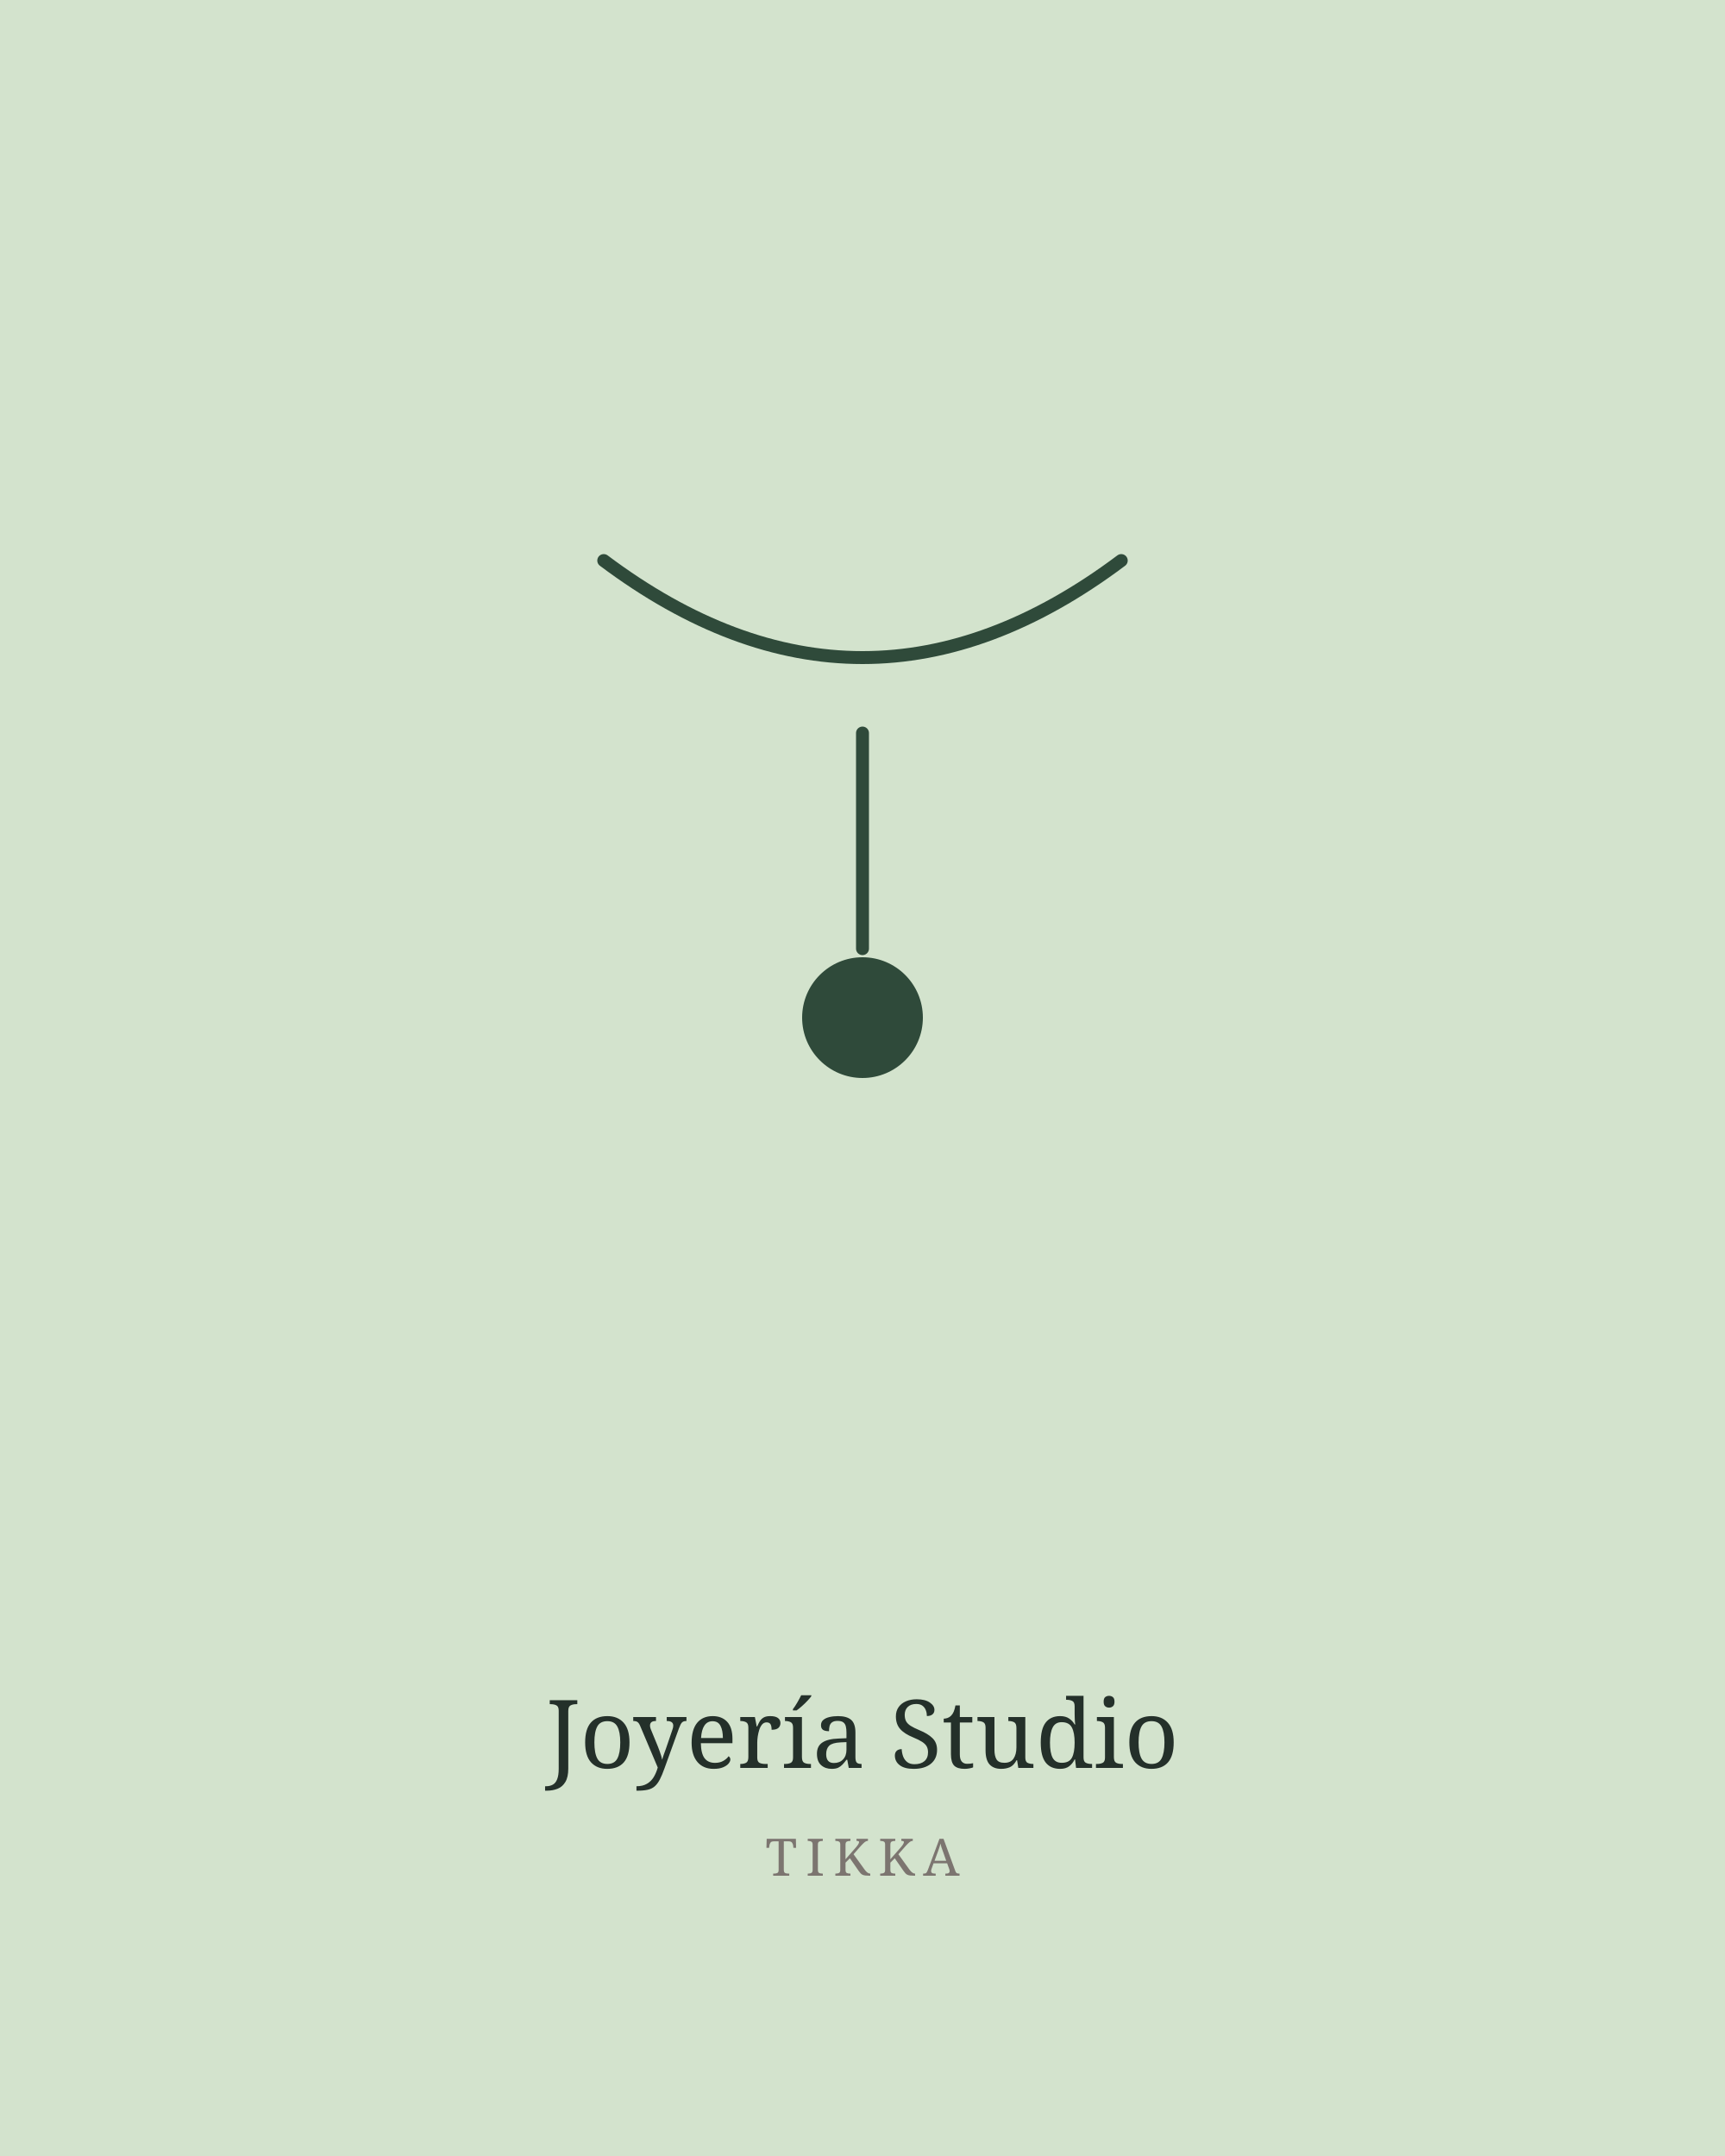
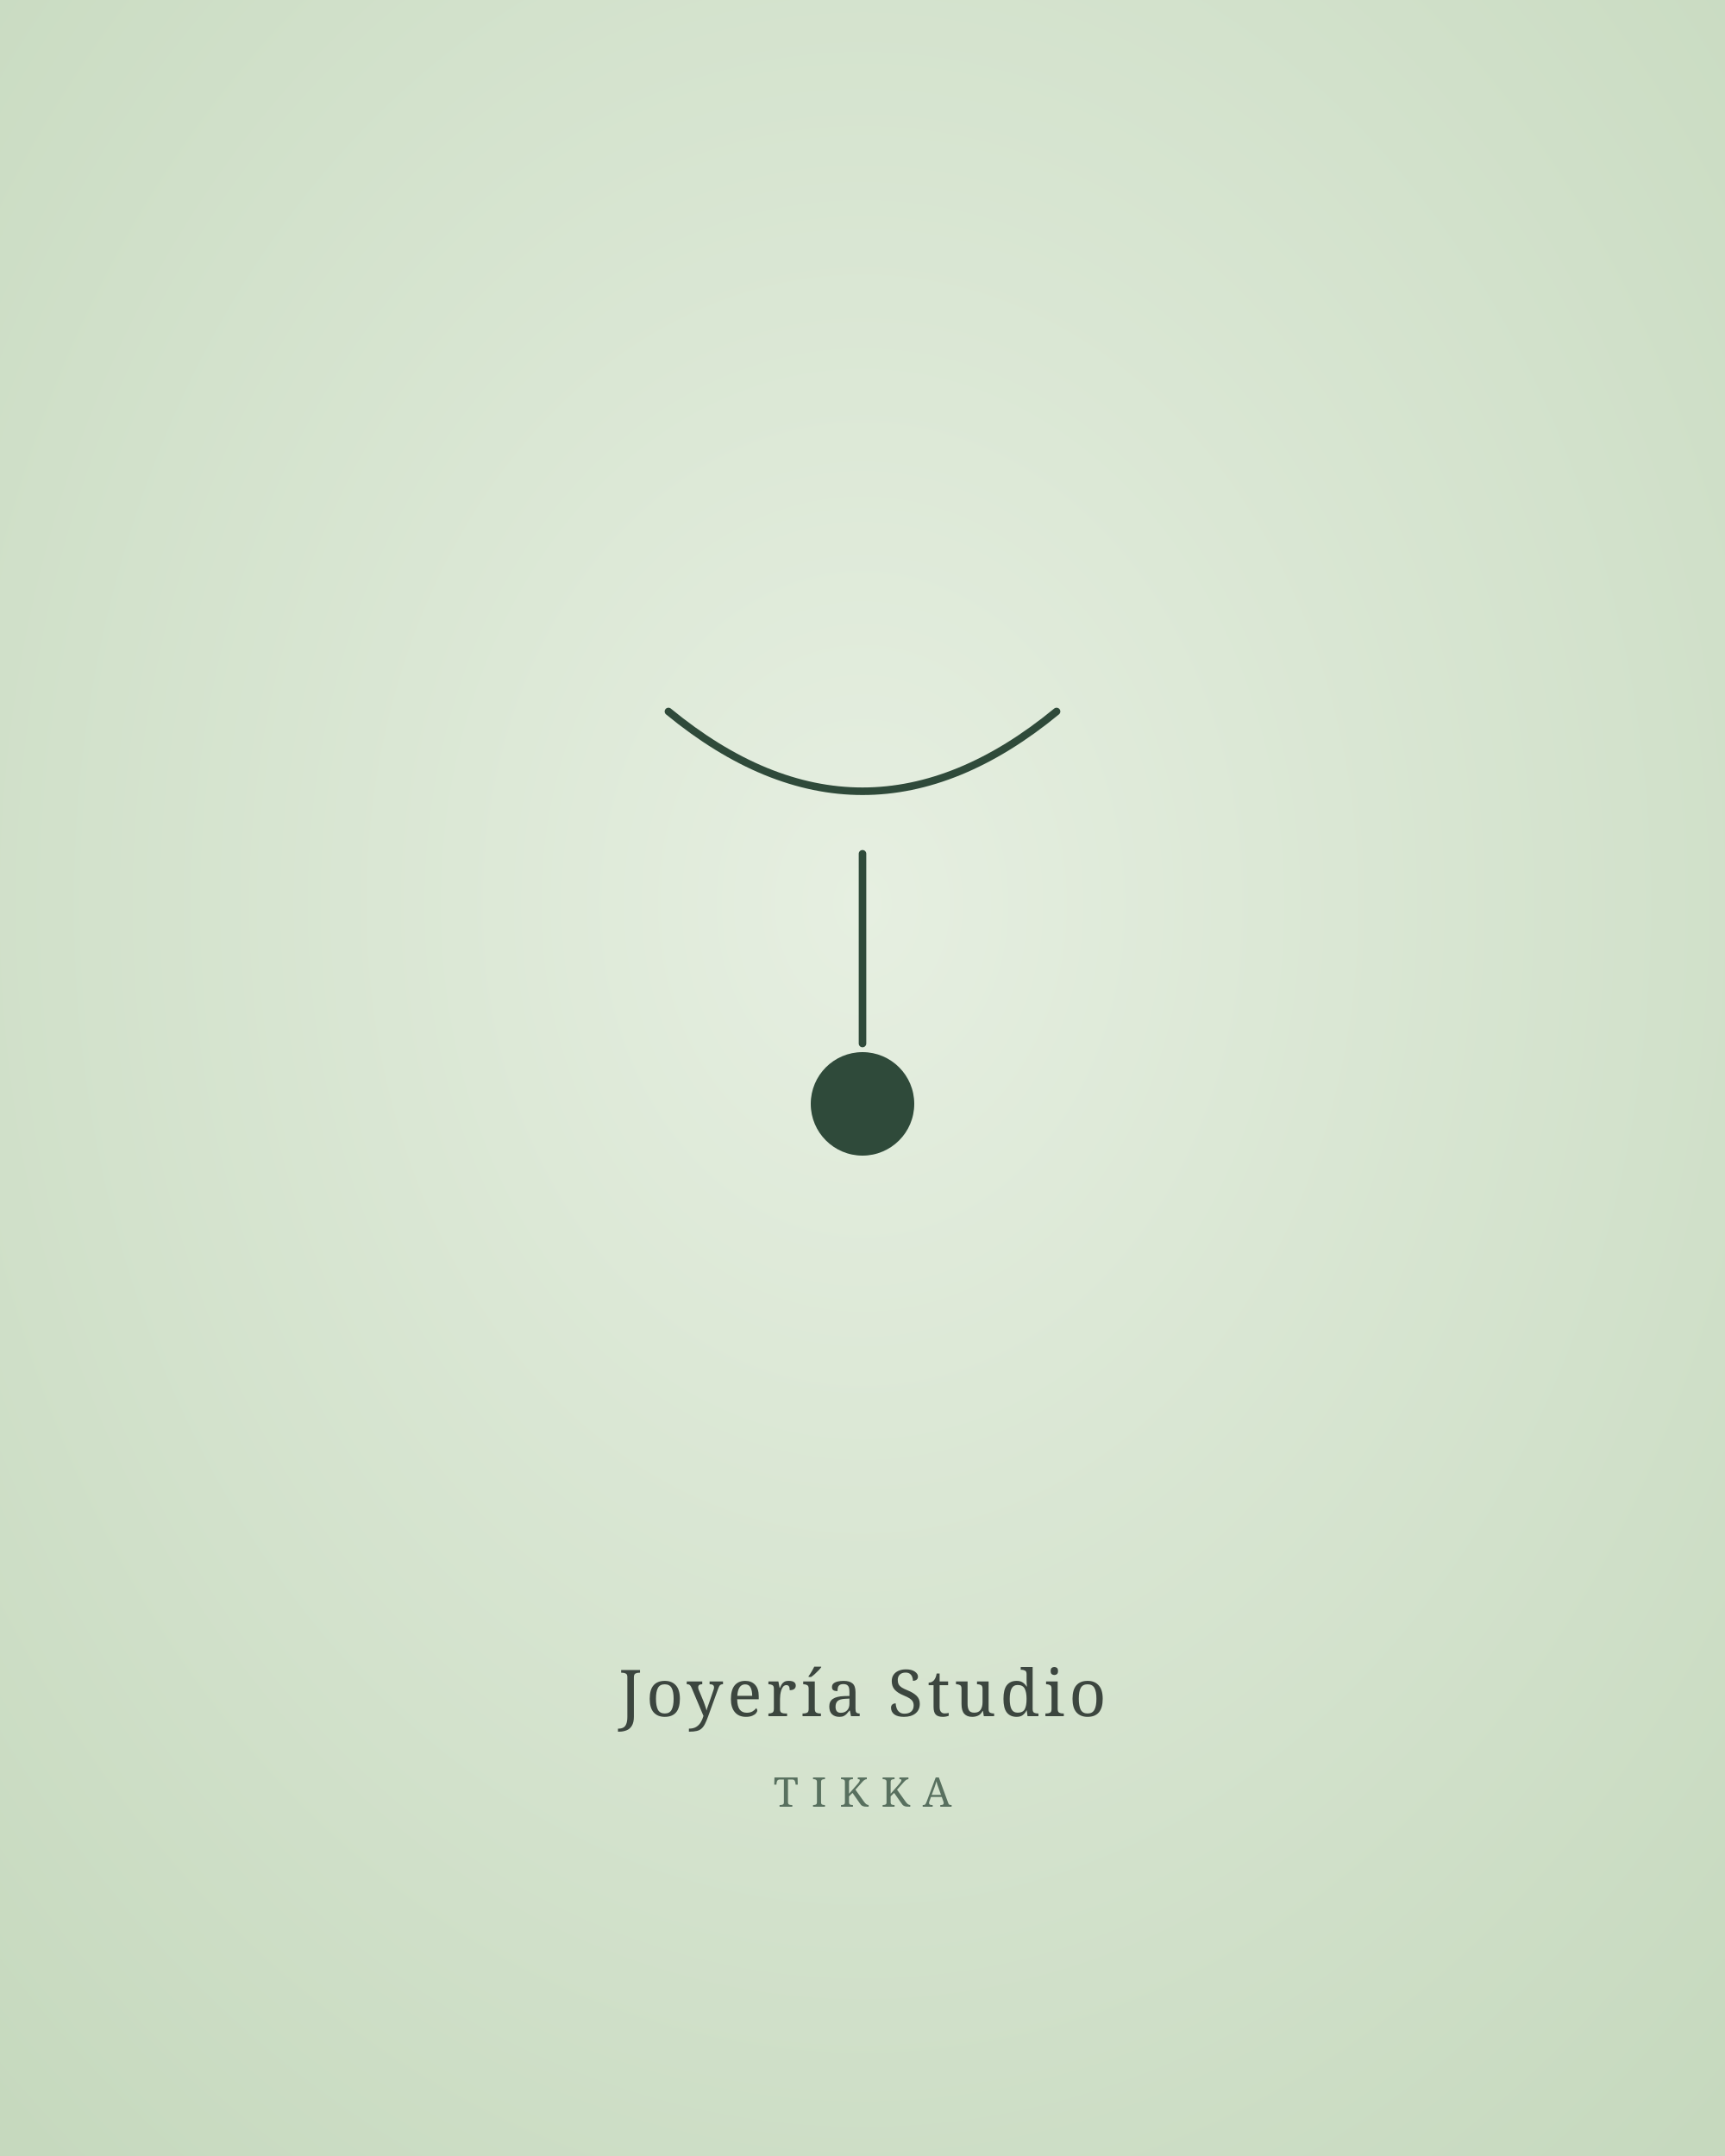
<svg xmlns="http://www.w3.org/2000/svg" width="400" height="500" viewBox="0 0 400 500">
-   <rect width="400" height="500" fill="#d3e3cd" />
-   <g stroke="#2f4a3a" stroke-width="3" fill="none" stroke-linecap="round">
-     <path d="M140 130 Q200 175 260 130" />
-     <line x1="200" y1="170" x2="200" y2="220" />
-     <circle cx="200" cy="236" r="14" fill="#2f4a3a" stroke="none" />
+   <defs>
+     <radialGradient id="bg-tikka" cx="50%" cy="42%" r="75%">
+       <stop offset="0%" stop-color="#e6efe1" />
+       <stop offset="100%" stop-color="#c6d9be" />
+     </radialGradient>
+   </defs>
+   <rect width="400" height="500" fill="url(#bg-tikka)" />
+   <g stroke="#2f4a3a" stroke-width="1.75" fill="none" stroke-linecap="round">
+     <path d="M155 165 Q200 202 245 165" />
+     <line x1="200" y1="198" x2="200" y2="242" />
+     <circle cx="200" cy="256" r="12" fill="#2f4a3a" stroke="none" />
  </g>
-   <text x="200" y="410" text-anchor="middle" font-family="Georgia, serif" font-size="22" fill="#24302a">Joyería Studio</text>
-   <text x="200" y="435" text-anchor="middle" font-family="Georgia, serif" font-size="12" letter-spacing="2" fill="#7c7570">TIKKA</text>
+   <text x="200" y="398" text-anchor="middle" font-family="Georgia, serif" font-size="15" letter-spacing="1" fill="#3c463f">Joyería Studio</text>
+   <text x="200" y="419" text-anchor="middle" font-family="Georgia, serif" font-size="9.5" letter-spacing="3" fill="#2f4a3a" opacity="0.75">TIKKA</text>
</svg>
